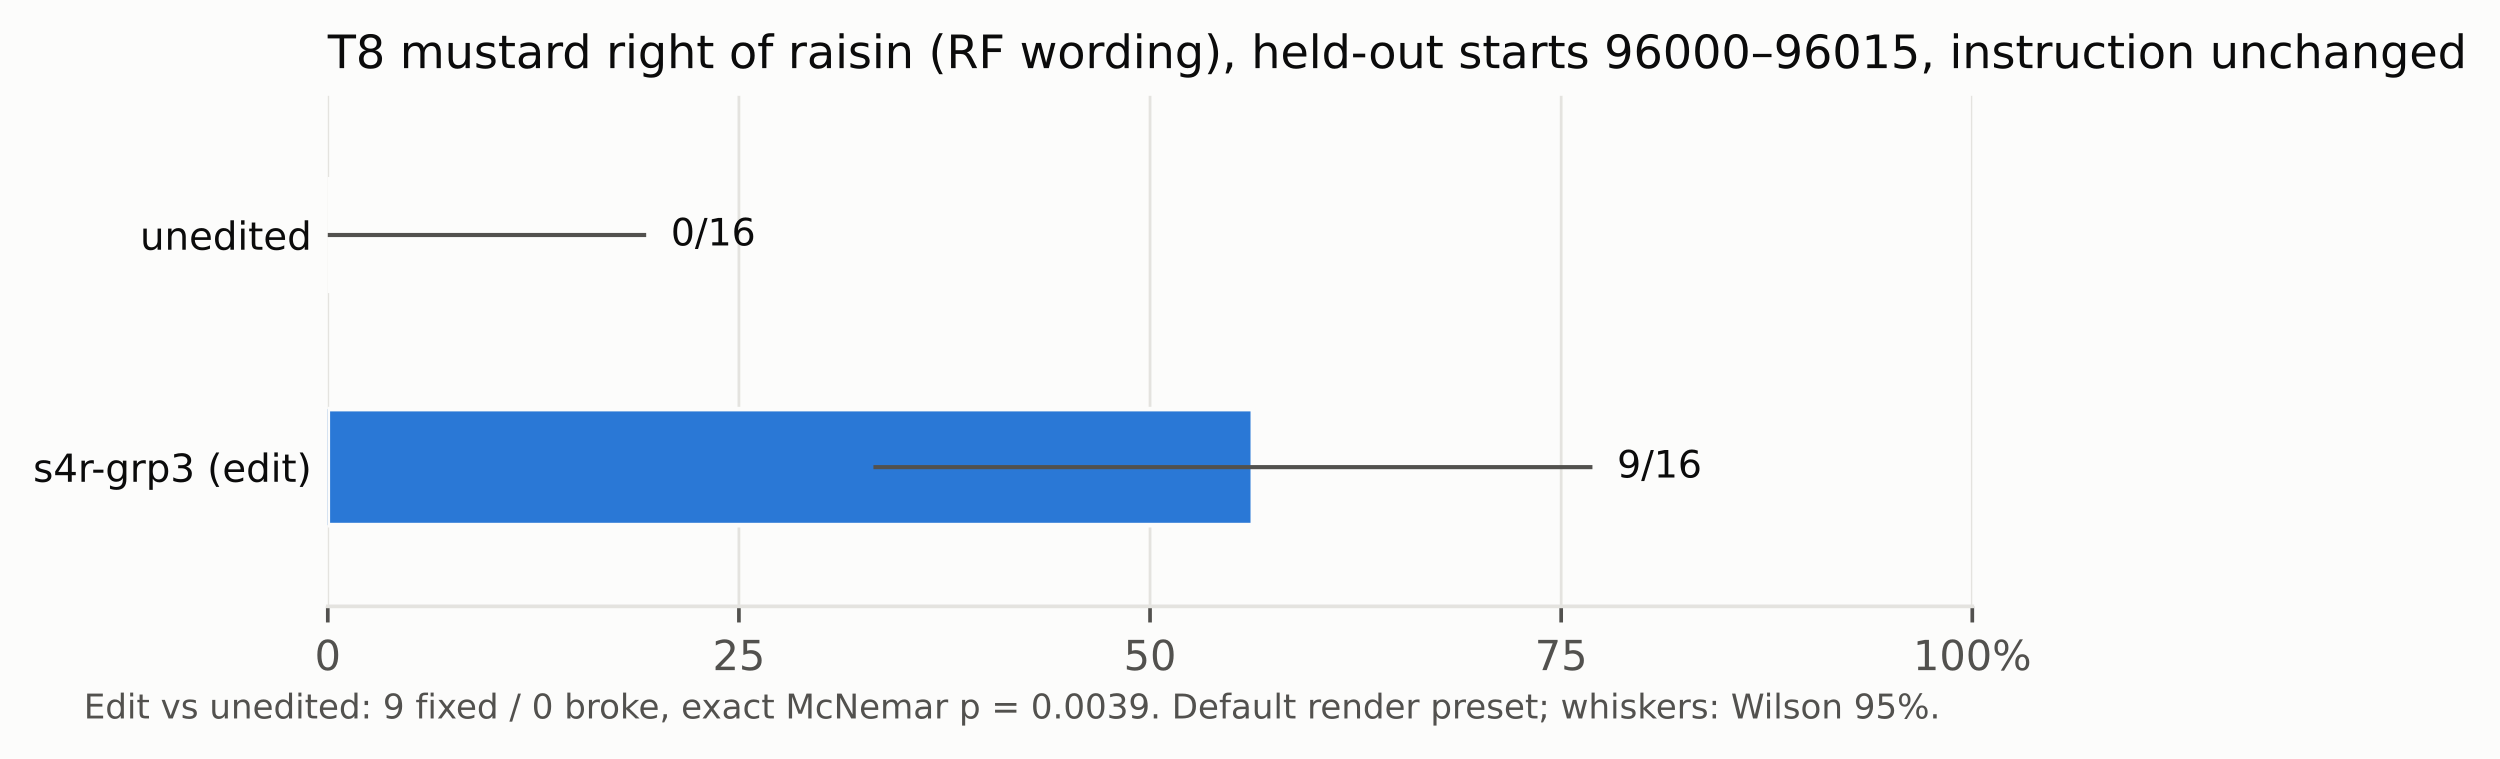
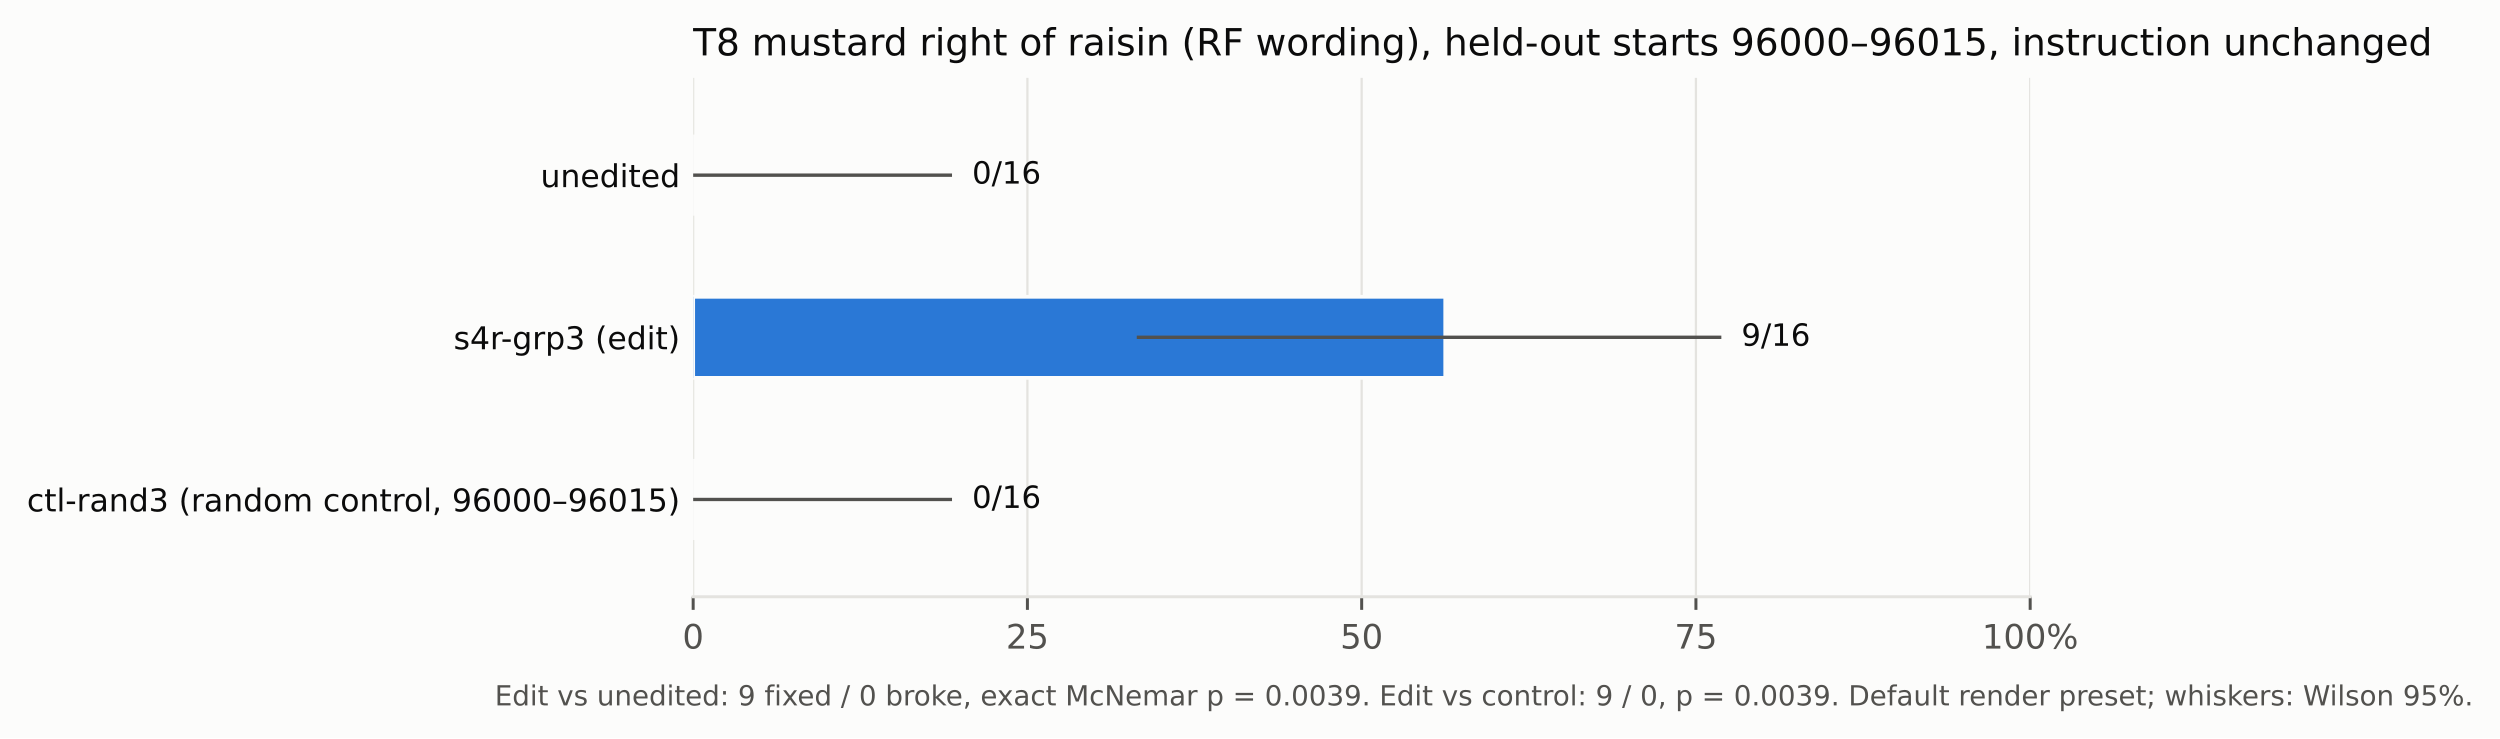
- <svg xmlns="http://www.w3.org/2000/svg" xmlns:xlink="http://www.w3.org/1999/xlink" width="542.901pt" height="164.76pt" viewBox="0 0 542.901 164.76" version="1.1">
+ <svg xmlns="http://www.w3.org/2000/svg" xmlns:xlink="http://www.w3.org/1999/xlink" width="667.759pt" height="197.16pt" viewBox="0 0 667.759 197.16" version="1.1">
  <defs>
    <style type="text/css">*{stroke-linejoin: round; stroke-linecap: butt}</style>
  </defs>
  <g id="figure_1">
    <g id="patch_1">
-       <path d="M 0 164.76  L 542.901 164.76  L 542.901 0  L 0 0  z " style="fill: #fcfcfb" />
+       <path d="M 0 197.16  L 667.759 197.16  L 667.759 0  L 0 0  z " style="fill: #fcfcfb" />
    </g>
    <g id="axes_1">
      <g id="patch_2">
-         <path d="M 71.184 131.678  L 428.304 131.678  L 428.304 20.798  L 71.184 20.798  z " style="fill: #fcfcfb" />
+         <path d="M 185.147 159.398  L 542.267 159.398  L 542.267 20.798  L 185.147 20.798  z " style="fill: #fcfcfb" />
      </g>
      <g id="matplotlib.axis_1">
        <g id="xtick_1">
          <g id="line2d_1">
-             <path d="M 71.184 131.678  L 71.184 20.798  " clip-path="url(#p273449c217)" style="fill: none; stroke: #e4e3df; stroke-width: 0.6; stroke-linecap: square" />
+             <path d="M 185.147 159.398  L 185.147 20.798  " clip-path="url(#p1b0be940a2)" style="fill: none; stroke: #e4e3df; stroke-width: 0.6; stroke-linecap: square" />
          </g>
          <g id="line2d_2">
            <defs>
-               <path id="md3bce6c7b6" d="M 0 0  L 0 3.5  " style="stroke: #52514e; stroke-width: 0.8" />
+               <path id="m758f3719a5" d="M 0 0  L 0 3.5  " style="stroke: #52514e; stroke-width: 0.8" />
            </defs>
            <g>
-               <use xlink:href="#md3bce6c7b6" x="71.184" y="131.678" style="fill: #52514e; stroke: #52514e; stroke-width: 0.8" />
+               <use xlink:href="#m758f3719a5" x="185.147" y="159.398" style="fill: #52514e; stroke: #52514e; stroke-width: 0.8" />
            </g>
          </g>
          <g id="text_1">
-             <text style="font-size: 9px; font-family: 'DejaVu Sans'; text-anchor: middle; fill: #52514e" x="71.184" y="145.517" transform="rotate(-0 71.18394 145.517)">0</text>
+             <text style="font-size: 9px; font-family: 'DejaVu Sans'; text-anchor: middle; fill: #52514e" x="185.147" y="173.237" transform="rotate(-0 185.147 173.237)">0</text>
          </g>
        </g>
        <g id="xtick_2">
          <g id="line2d_3">
-             <path d="M 160.464 131.678  L 160.464 20.798  " clip-path="url(#p273449c217)" style="fill: none; stroke: #e4e3df; stroke-width: 0.6; stroke-linecap: square" />
+             <path d="M 274.427 159.398  L 274.427 20.798  " clip-path="url(#p1b0be940a2)" style="fill: none; stroke: #e4e3df; stroke-width: 0.6; stroke-linecap: square" />
          </g>
          <g id="line2d_4">
            <g>
-               <use xlink:href="#md3bce6c7b6" x="160.464" y="131.678" style="fill: #52514e; stroke: #52514e; stroke-width: 0.8" />
+               <use xlink:href="#m758f3719a5" x="274.427" y="159.398" style="fill: #52514e; stroke: #52514e; stroke-width: 0.8" />
            </g>
          </g>
          <g id="text_2">
-             <text style="font-size: 9px; font-family: 'DejaVu Sans'; text-anchor: middle; fill: #52514e" x="160.464" y="145.517" transform="rotate(-0 160.4639 145.517)">25</text>
+             <text style="font-size: 9px; font-family: 'DejaVu Sans'; text-anchor: middle; fill: #52514e" x="274.427" y="173.237" transform="rotate(-0 274.427 173.237)">25</text>
          </g>
        </g>
        <g id="xtick_3">
          <g id="line2d_5">
-             <path d="M 249.744 131.678  L 249.744 20.798  " clip-path="url(#p273449c217)" style="fill: none; stroke: #e4e3df; stroke-width: 0.6; stroke-linecap: square" />
+             <path d="M 363.707 159.398  L 363.707 20.798  " clip-path="url(#p1b0be940a2)" style="fill: none; stroke: #e4e3df; stroke-width: 0.6; stroke-linecap: square" />
          </g>
          <g id="line2d_6">
            <g>
-               <use xlink:href="#md3bce6c7b6" x="249.744" y="131.678" style="fill: #52514e; stroke: #52514e; stroke-width: 0.8" />
+               <use xlink:href="#m758f3719a5" x="363.707" y="159.398" style="fill: #52514e; stroke: #52514e; stroke-width: 0.8" />
            </g>
          </g>
          <g id="text_3">
-             <text style="font-size: 9px; font-family: 'DejaVu Sans'; text-anchor: middle; fill: #52514e" x="249.744" y="145.517" transform="rotate(-0 249.7439 145.517)">50</text>
+             <text style="font-size: 9px; font-family: 'DejaVu Sans'; text-anchor: middle; fill: #52514e" x="363.707" y="173.237" transform="rotate(-0 363.707 173.237)">50</text>
          </g>
        </g>
        <g id="xtick_4">
          <g id="line2d_7">
-             <path d="M 339.024 131.678  L 339.024 20.798  " clip-path="url(#p273449c217)" style="fill: none; stroke: #e4e3df; stroke-width: 0.6; stroke-linecap: square" />
+             <path d="M 452.987 159.398  L 452.987 20.798  " clip-path="url(#p1b0be940a2)" style="fill: none; stroke: #e4e3df; stroke-width: 0.6; stroke-linecap: square" />
          </g>
          <g id="line2d_8">
            <g>
-               <use xlink:href="#md3bce6c7b6" x="339.024" y="131.678" style="fill: #52514e; stroke: #52514e; stroke-width: 0.8" />
+               <use xlink:href="#m758f3719a5" x="452.987" y="159.398" style="fill: #52514e; stroke: #52514e; stroke-width: 0.8" />
            </g>
          </g>
          <g id="text_4">
-             <text style="font-size: 9px; font-family: 'DejaVu Sans'; text-anchor: middle; fill: #52514e" x="339.024" y="145.517" transform="rotate(-0 339.0239 145.517)">75</text>
+             <text style="font-size: 9px; font-family: 'DejaVu Sans'; text-anchor: middle; fill: #52514e" x="452.987" y="173.237" transform="rotate(-0 452.987 173.237)">75</text>
          </g>
        </g>
        <g id="xtick_5">
          <g id="line2d_9">
-             <path d="M 428.304 131.678  L 428.304 20.798  " clip-path="url(#p273449c217)" style="fill: none; stroke: #e4e3df; stroke-width: 0.6; stroke-linecap: square" />
+             <path d="M 542.267 159.398  L 542.267 20.798  " clip-path="url(#p1b0be940a2)" style="fill: none; stroke: #e4e3df; stroke-width: 0.6; stroke-linecap: square" />
          </g>
          <g id="line2d_10">
            <g>
-               <use xlink:href="#md3bce6c7b6" x="428.304" y="131.678" style="fill: #52514e; stroke: #52514e; stroke-width: 0.8" />
+               <use xlink:href="#m758f3719a5" x="542.267" y="159.398" style="fill: #52514e; stroke: #52514e; stroke-width: 0.8" />
            </g>
          </g>
          <g id="text_5">
-             <text style="font-size: 9px; font-family: 'DejaVu Sans'; text-anchor: middle; fill: #52514e" x="428.304" y="145.517" transform="rotate(-0 428.3039 145.517)">100%</text>
+             <text style="font-size: 9px; font-family: 'DejaVu Sans'; text-anchor: middle; fill: #52514e" x="542.267" y="173.237" transform="rotate(-0 542.267 173.237)">100%</text>
          </g>
        </g>
      </g>
      <g id="matplotlib.axis_2">
        <g id="ytick_1">
          <g id="line2d_11" />
          <g id="text_6">
-             <text style="font-size: 8.4px; font-family: 'DejaVu Sans'; text-anchor: end; fill: #0b0b0b" x="67.684" y="54.23" transform="rotate(-0 67.68394 54.22978)">unedited</text>
+             <text style="font-size: 8.4px; font-family: 'DejaVu Sans'; text-anchor: end; fill: #0b0b0b" x="181.647" y="49.977" transform="rotate(-0 181.647 49.97728)">unedited</text>
          </g>
        </g>
        <g id="ytick_2">
          <g id="line2d_12" />
          <g id="text_7">
-             <text style="font-size: 8.4px; font-family: 'DejaVu Sans'; text-anchor: end; fill: #0b0b0b" x="67.684" y="104.63" transform="rotate(-0 67.68394 104.6298)">s4r-grp3 (edit)</text>
+             <text style="font-size: 8.4px; font-family: 'DejaVu Sans'; text-anchor: end; fill: #0b0b0b" x="181.647" y="93.29" transform="rotate(-0 181.647 93.28978)">s4r-grp3 (edit)</text>
+           </g>
+         </g>
+         <g id="ytick_3">
+           <g id="line2d_13" />
+           <g id="text_8">
+             <text style="font-size: 8.4px; font-family: 'DejaVu Sans'; text-anchor: end; fill: #0b0b0b" x="181.647" y="136.602" transform="rotate(-0 181.647 136.6023)">ctl-rand3 (random control, 96000–96015)</text>
          </g>
        </g>
      </g>
      <g id="patch_3">
-         <path d="M 71.184 38.438  L 71.184 38.438  L 71.184 63.638  L 71.184 63.638  z " clip-path="url(#p273449c217)" style="fill: #a19f99; stroke: #fcfcfb; stroke-linejoin: miter" />
+         <path d="M 185.147 35.958  L 185.147 35.958  L 185.147 57.614  L 185.147 57.614  z " clip-path="url(#p1b0be940a2)" style="fill: #a19f99; stroke: #fcfcfb; stroke-linejoin: miter" />
      </g>
      <g id="patch_4">
-         <path d="M 71.184 88.838  L 272.064 88.838  L 272.064 114.038  L 71.184 114.038  z " clip-path="url(#p273449c217)" style="fill: #2a78d6; stroke: #fcfcfb; stroke-linejoin: miter" />
+         <path d="M 185.147 79.27  L 386.027 79.27  L 386.027 100.927  L 185.147 100.927  z " clip-path="url(#p1b0be940a2)" style="fill: #2a78d6; stroke: #fcfcfb; stroke-linejoin: miter" />
      </g>
-       <g id="line2d_13">
-         <path d="M 71.184 51.038  L 140.325 51.038  " clip-path="url(#p273449c217)" style="fill: none; stroke: #52514e; stroke-width: 0.9" />
+       <g id="patch_5">
+         <path d="M 185.147 122.583  L 185.147 122.583  L 185.147 144.239  L 185.147 144.239  z " clip-path="url(#p1b0be940a2)" style="fill: #d3d1cb; stroke: #fcfcfb; stroke-linejoin: miter" />
      </g>
      <g id="line2d_14">
-         <path d="M 189.671 101.438  L 345.814 101.438  " clip-path="url(#p273449c217)" style="fill: none; stroke: #52514e; stroke-width: 0.9" />
+         <path d="M 185.147 46.786  L 254.288 46.786  " clip-path="url(#p1b0be940a2)" style="fill: none; stroke: #52514e; stroke-width: 0.9" />
      </g>
-       <g id="patch_5">
-         <path d="M 71.184 131.678  L 428.304 131.678  " style="fill: none; stroke: #e4e3df; stroke-width: 0.8; stroke-linejoin: miter; stroke-linecap: square" />
+       <g id="line2d_15">
+         <path d="M 303.634 90.098  L 459.777 90.098  " clip-path="url(#p1b0be940a2)" style="fill: none; stroke: #52514e; stroke-width: 0.9" />
      </g>
-       <g id="text_8">
-         <text style="font-size: 8.2px; font-family: 'DejaVu Sans'; text-anchor: start; fill: #0b0b0b" x="145.682" y="53.301" transform="rotate(-0 145.6819 53.30112)">0/16</text>
+       <g id="line2d_16">
+         <path d="M 185.147 133.411  L 254.288 133.411  " clip-path="url(#p1b0be940a2)" style="fill: none; stroke: #52514e; stroke-width: 0.9" />
+       </g>
+       <g id="patch_6">
+         <path d="M 185.147 159.398  L 542.267 159.398  " style="fill: none; stroke: #e4e3df; stroke-width: 0.8; stroke-linejoin: miter; stroke-linecap: square" />
      </g>
      <g id="text_9">
-         <text style="font-size: 8.2px; font-family: 'DejaVu Sans'; text-anchor: start; fill: #0b0b0b" x="351.171" y="103.701" transform="rotate(-0 351.1708 103.7011)">9/16</text>
+         <text style="font-size: 8.2px; font-family: 'DejaVu Sans'; text-anchor: start; fill: #0b0b0b" x="259.645" y="49.049" transform="rotate(-0 259.645 49.04863)">0/16</text>
      </g>
      <g id="text_10">
-         <text style="font-size: 10px; font-family: 'DejaVu Sans'; text-anchor: start; fill: #0b0b0b" x="71.184" y="14.798" transform="rotate(-0 71.18394 14.79844)">T8 mustard right of raisin (RF wording), held-out starts 96000–96015, instruction unchanged</text>
+         <text style="font-size: 8.2px; font-family: 'DejaVu Sans'; text-anchor: start; fill: #0b0b0b" x="465.134" y="92.361" transform="rotate(-0 465.1339 92.36113)">9/16</text>
+       </g>
+       <g id="text_11">
+         <text style="font-size: 8.2px; font-family: 'DejaVu Sans'; text-anchor: start; fill: #0b0b0b" x="259.645" y="135.674" transform="rotate(-0 259.645 135.6736)">0/16</text>
+       </g>
+       <g id="text_12">
+         <text style="font-size: 10px; font-family: 'DejaVu Sans'; text-anchor: start; fill: #0b0b0b" x="185.147" y="14.798" transform="rotate(-0 185.147 14.79844)">T8 mustard right of raisin (RF wording), held-out starts 96000–96015, instruction unchanged</text>
      </g>
    </g>
-     <g id="text_11">
-       <text style="font-size: 7.4px; font-family: 'DejaVu Sans'; text-anchor: start; fill: #52514e" x="18.192" y="156.021" transform="rotate(-0 18.19194 156.0213)">Edit vs unedited: 9 fixed / 0 broke, exact McNemar p = 0.0039. Default render preset; whiskers: Wilson 95%.</text>
+     <g id="text_13">
+       <text style="font-size: 7.4px; font-family: 'DejaVu Sans'; text-anchor: start; fill: #52514e" x="132.155" y="188.421" transform="rotate(-0 132.155 188.4213)">Edit vs unedited: 9 fixed / 0 broke, exact McNemar p = 0.0039. Edit vs control: 9 / 0, p = 0.0039. Default render preset; whiskers: Wilson 95%.</text>
    </g>
  </g>
  <defs>
-     <clipPath id="p273449c217">
-       <rect x="71.184" y="20.798" width="357.12" height="110.88" />
+     <clipPath id="p1b0be940a2">
+       <rect x="185.147" y="20.798" width="357.12" height="138.6" />
    </clipPath>
  </defs>
</svg>
